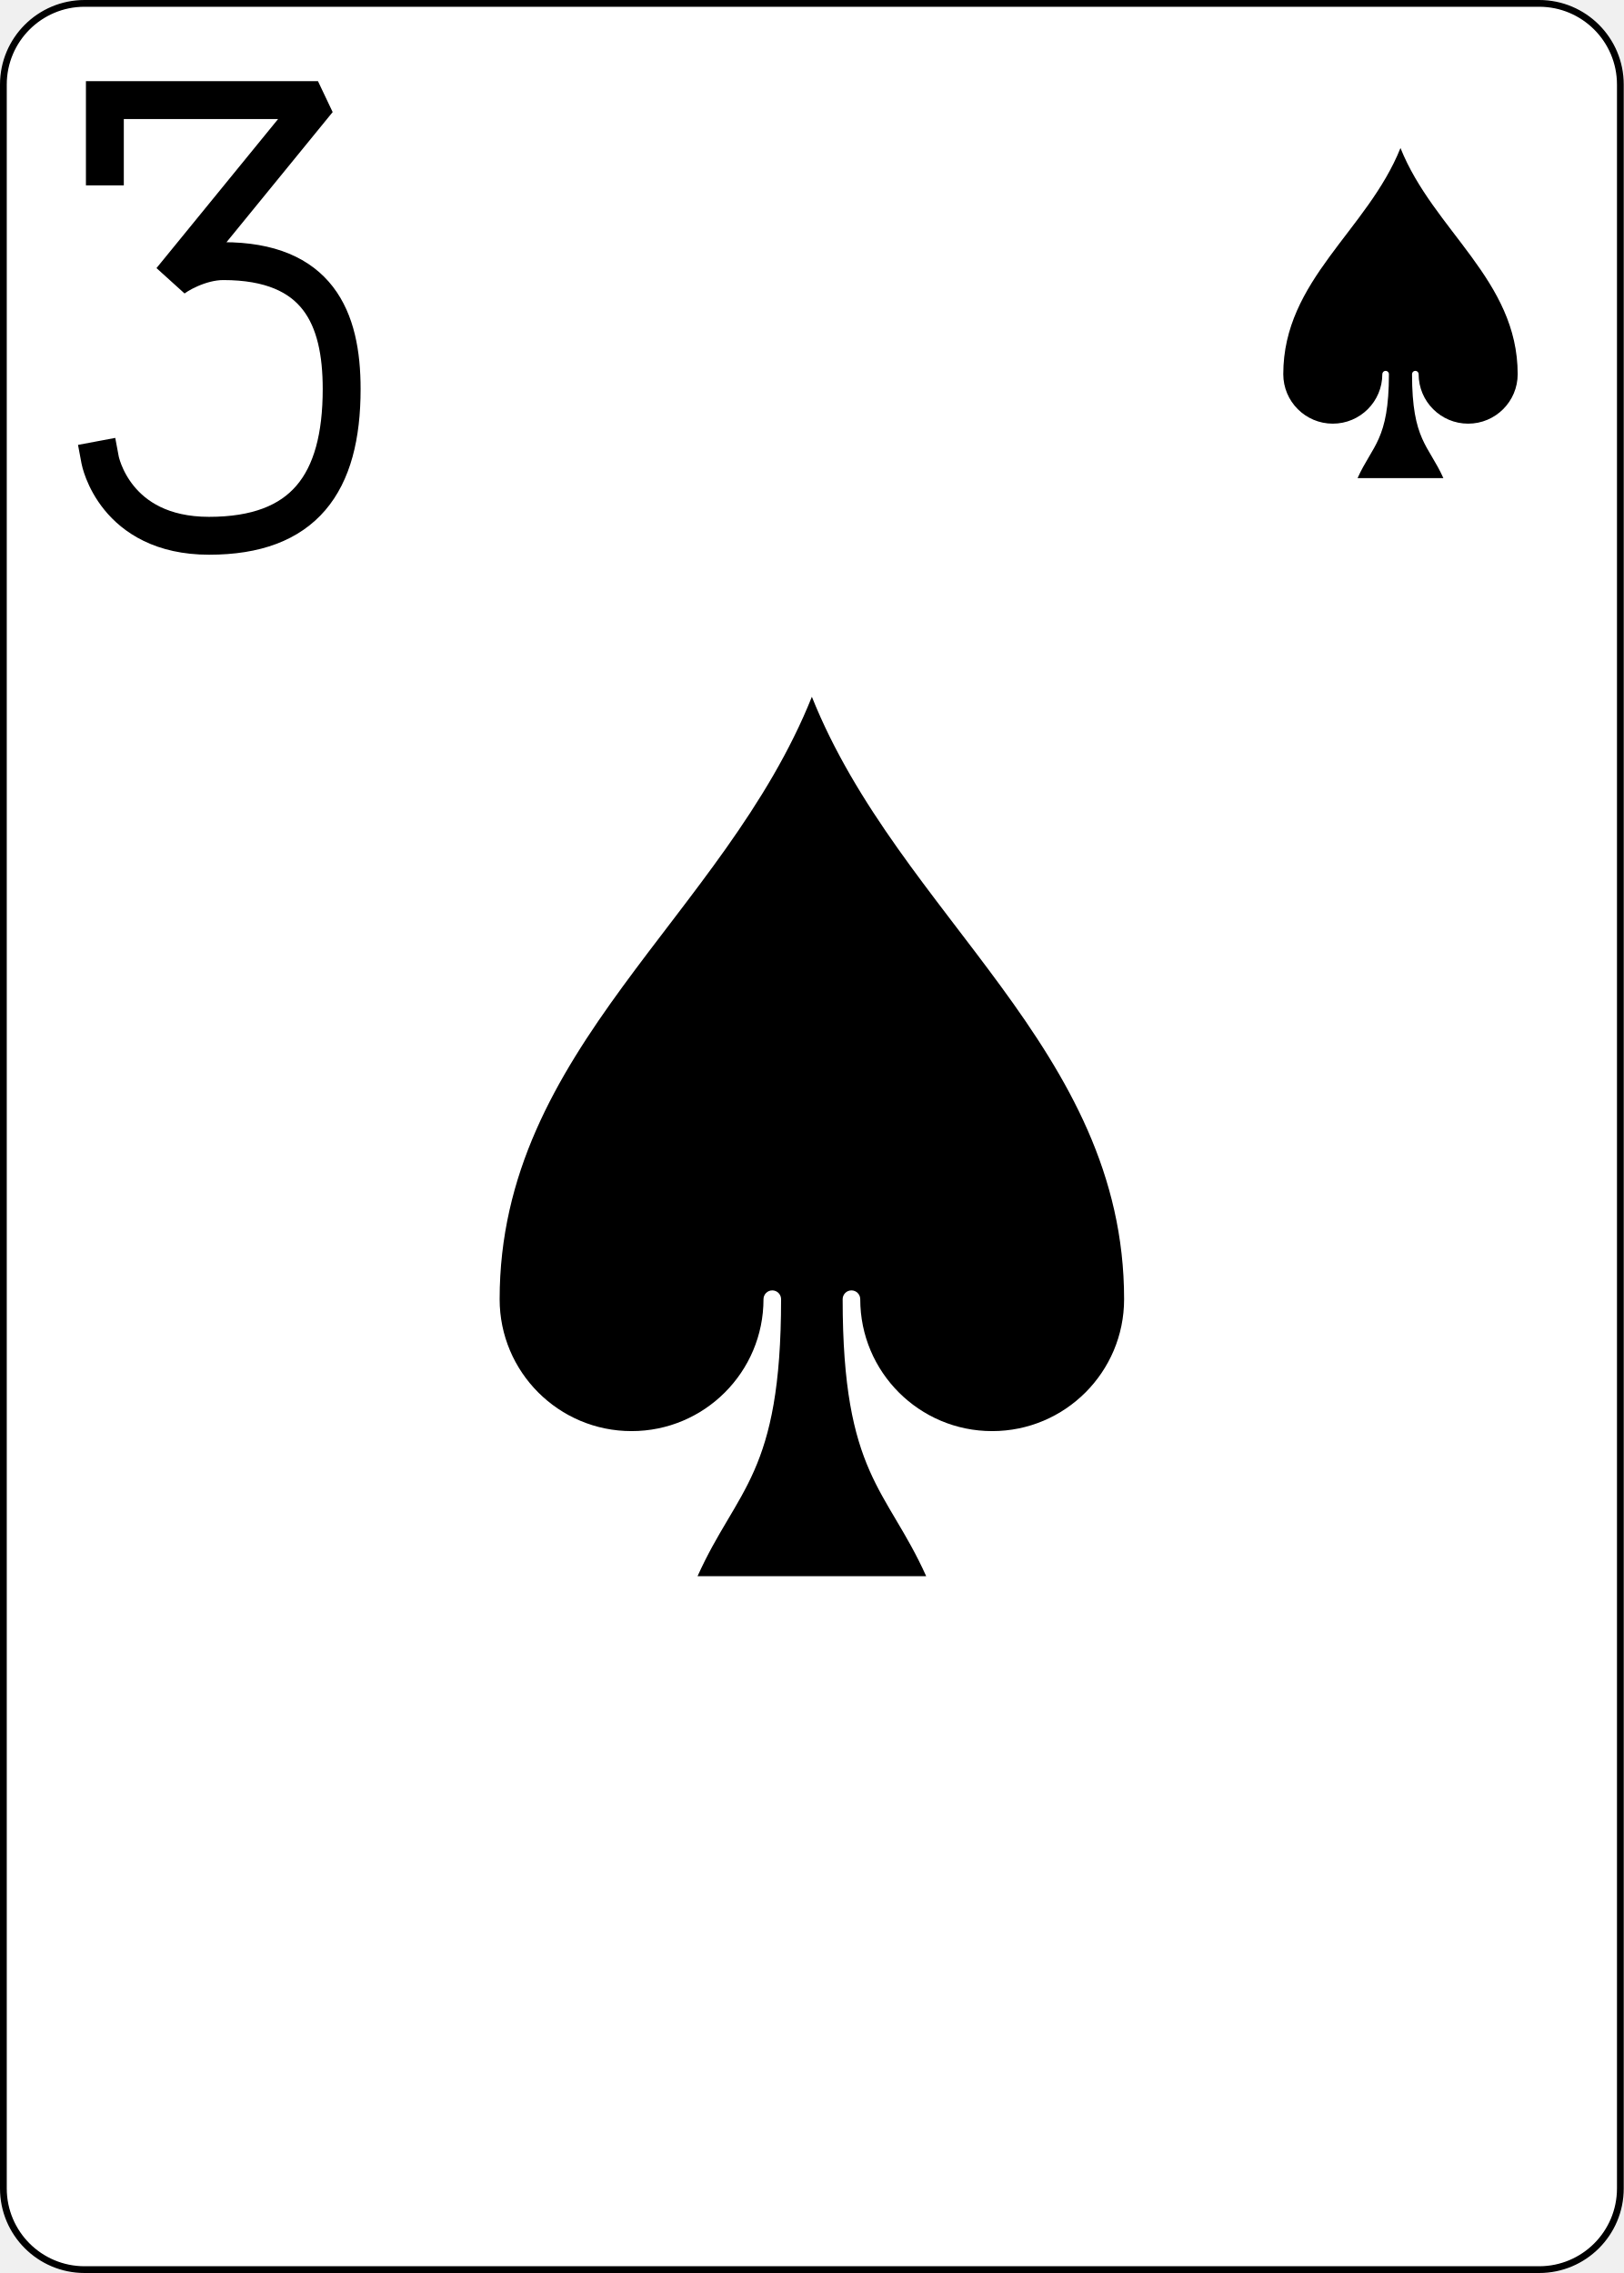
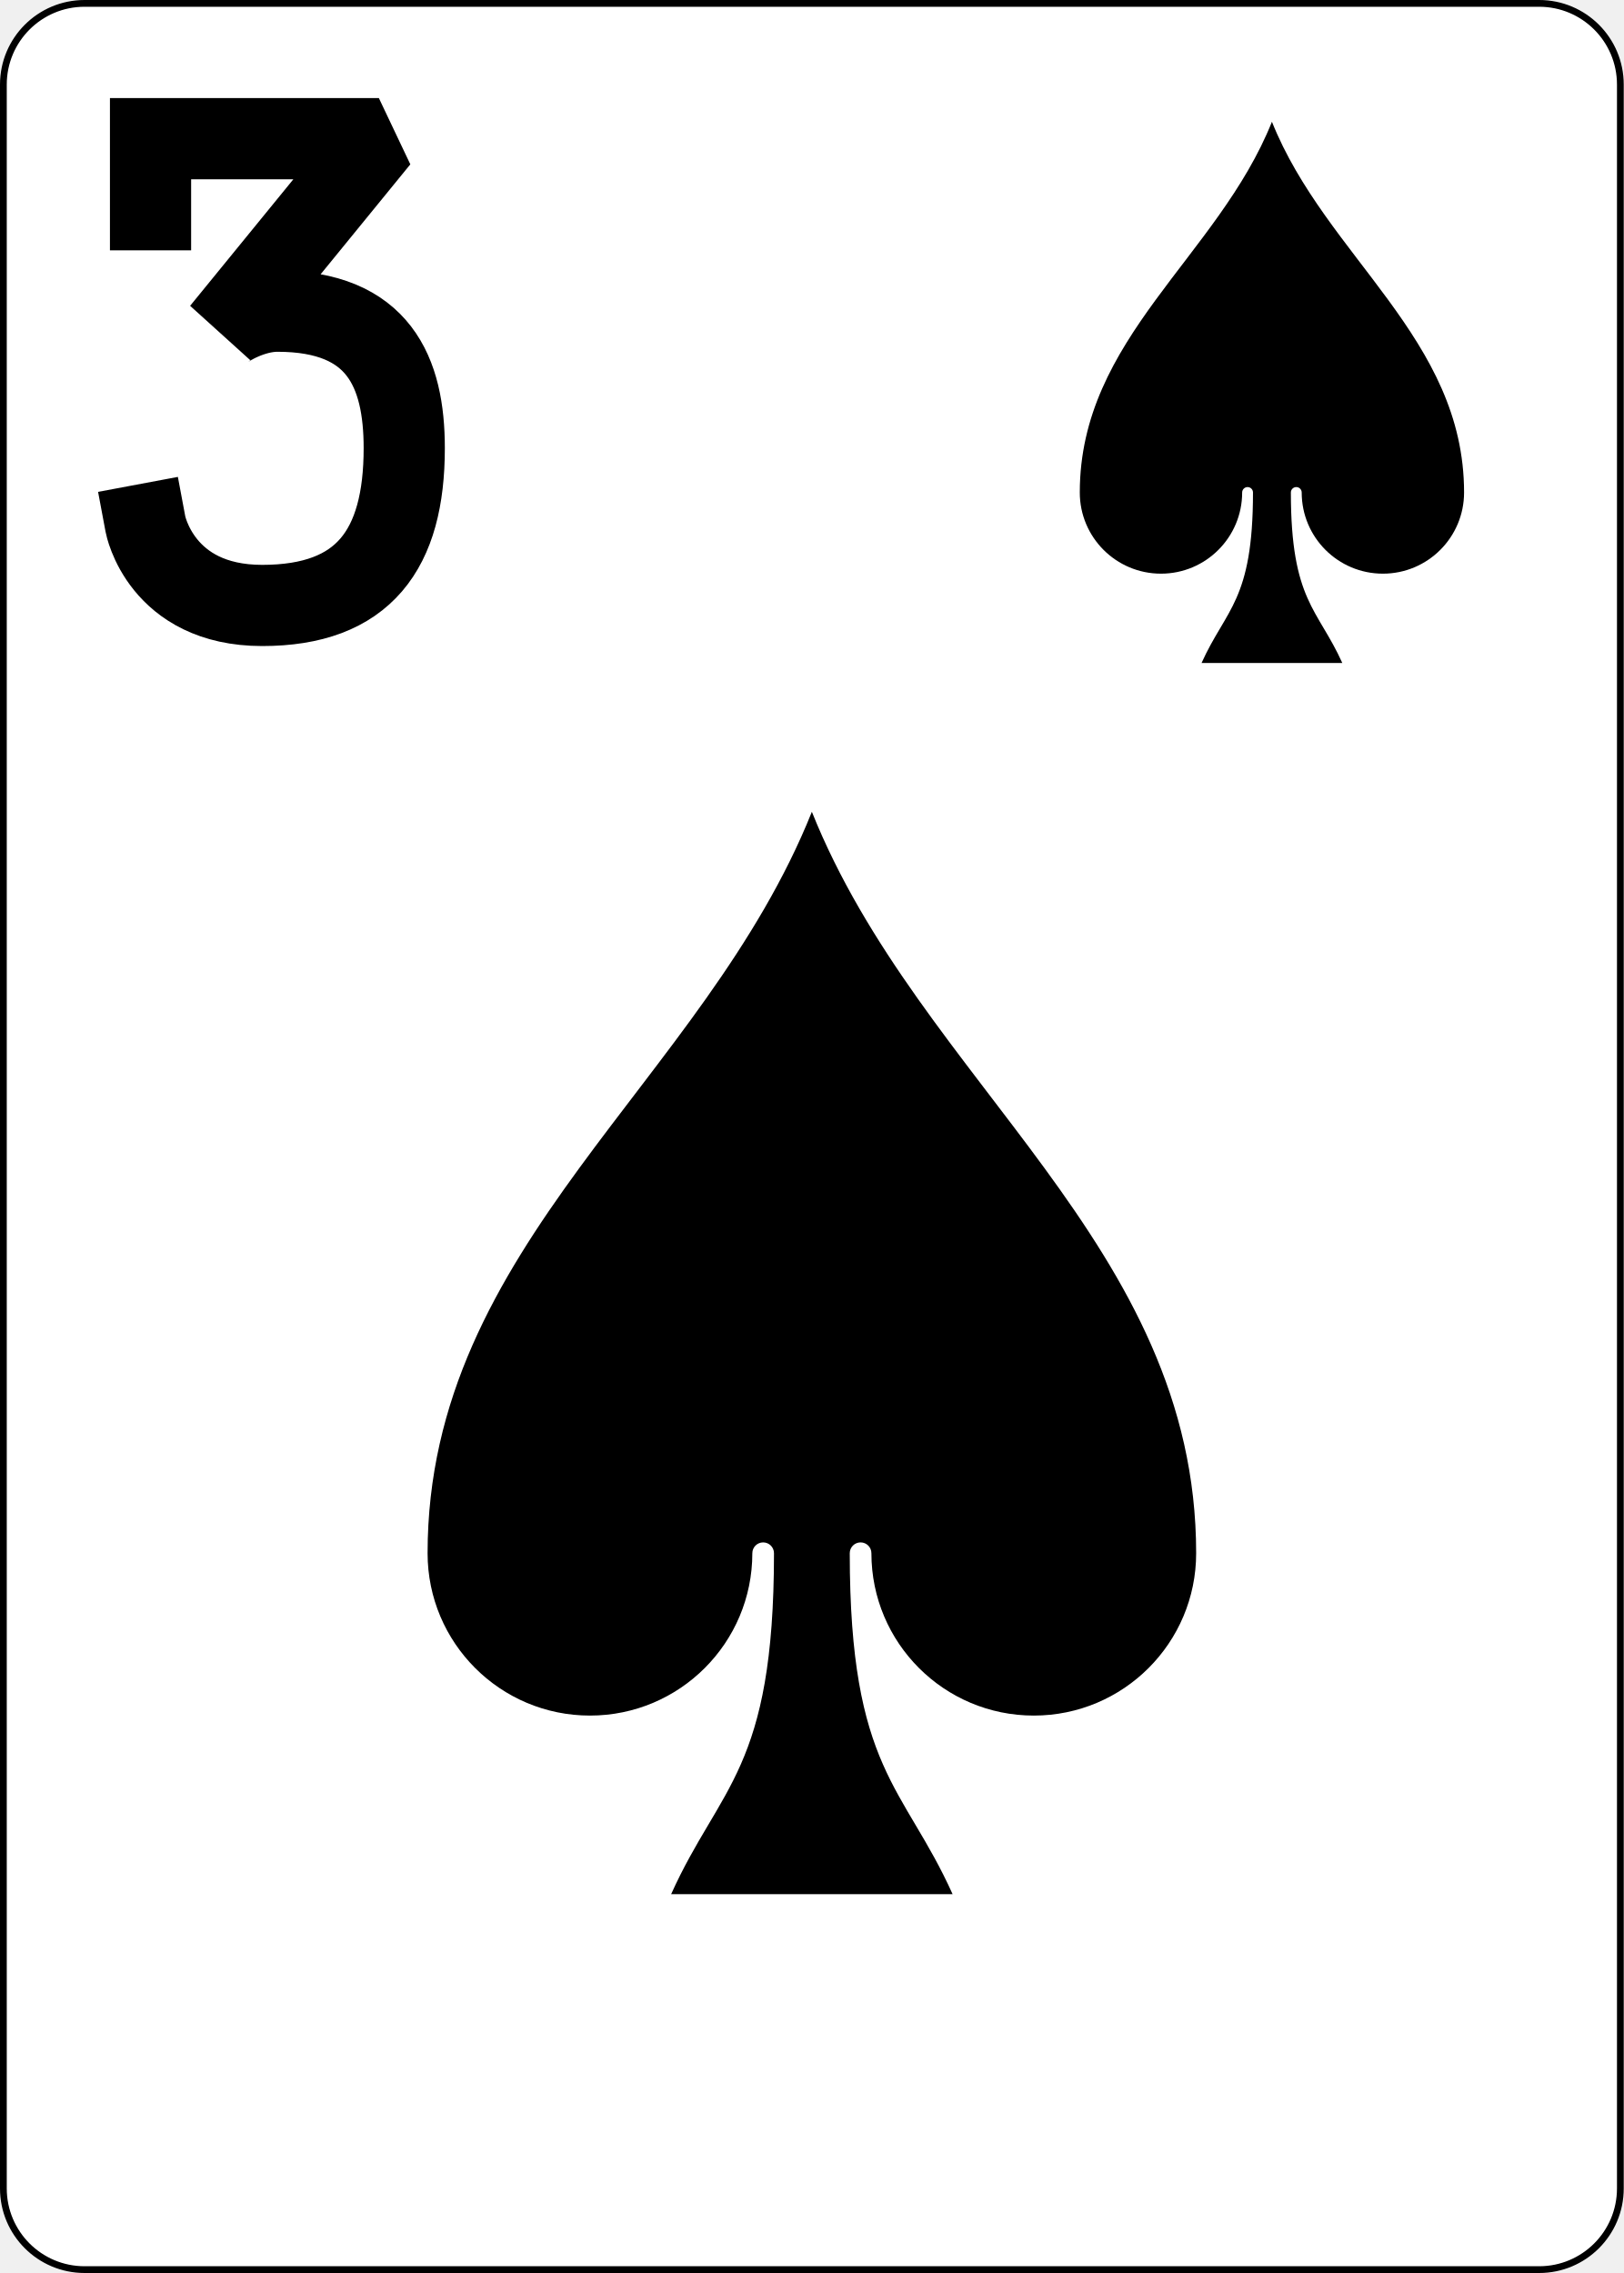
<svg xmlns="http://www.w3.org/2000/svg" xmlns:xlink="http://www.w3.org/1999/xlink" class="card" face="3S" height="3.5in" preserveAspectRatio="none" viewBox="-120 -168 240 336" width="2.5in">
  <defs>
-     <symbol id="VS3" viewBox="-500 -500 1000 1000" preserveAspectRatio="xMinYMid">
-       <path d="M-250 -320L-250 -460L200 -460L-110 -80C-100 -90 -50 -120 0 -120C200 -120 250 0 250 150C250 350 170 460 -30 460C-230 460 -260 300 -260 300" stroke="black" stroke-width="80" stroke-linecap="square" stroke-miterlimit="1.5" fill="none" />
+     <symbol id="VS3" viewBox="-600 -600 1200 1200" preserveAspectRatio="xMinYMid">
+       <path d="M-250 -320L-250 -460L200 -460L-110 -80C-100 -90 -50 -120 0 -120C200 -120 250 0 250 150C250 350 170 460 -30 460C-230 460 -260 300 -260 300" stroke="black" stroke-width="160" stroke-linecap="square" stroke-miterlimit="1.5" fill="none" />
    </symbol>
    <symbol id="SS3" viewBox="-600 -600 1200 1200" preserveAspectRatio="xMinYMid">
      <path d="M0 -500C100 -250 355 -100 355 185A150 150 0 0 1 55 185A10 10 0 0 0 35 185C35 385 85 400 130 500L-130 500C-85 400 -35 385 -35 185A10 10 0 0 0 -55 185A150 150 0 0 1 -355 185C-355 -100 -100 -250 0 -500Z" fill="black" />
    </symbol>
  </defs>
  <rect width="239" height="335" x="-119.5" y="-167.5" rx="12" ry="12" fill="white" stroke="black" />
-   <use xlink:href="#SS3" height="156" width="156" x="-78" y="-78" />
-   <use xlink:href="#VS3" height="70" width="70" x="-122" y="-156" />
-   <use xlink:href="#SS3" height="58.558" width="58.558" x="57.721" y="-151" />
+   <use xlink:href="#SS3" height="192" width="192" x="-96" y="-64" />
+   <use xlink:href="#VS3" height="90" width="90" x="-124" y="-158" />
+   <use xlink:href="#SS3" height="96" width="96" x="20" y="-158" />
</svg>
